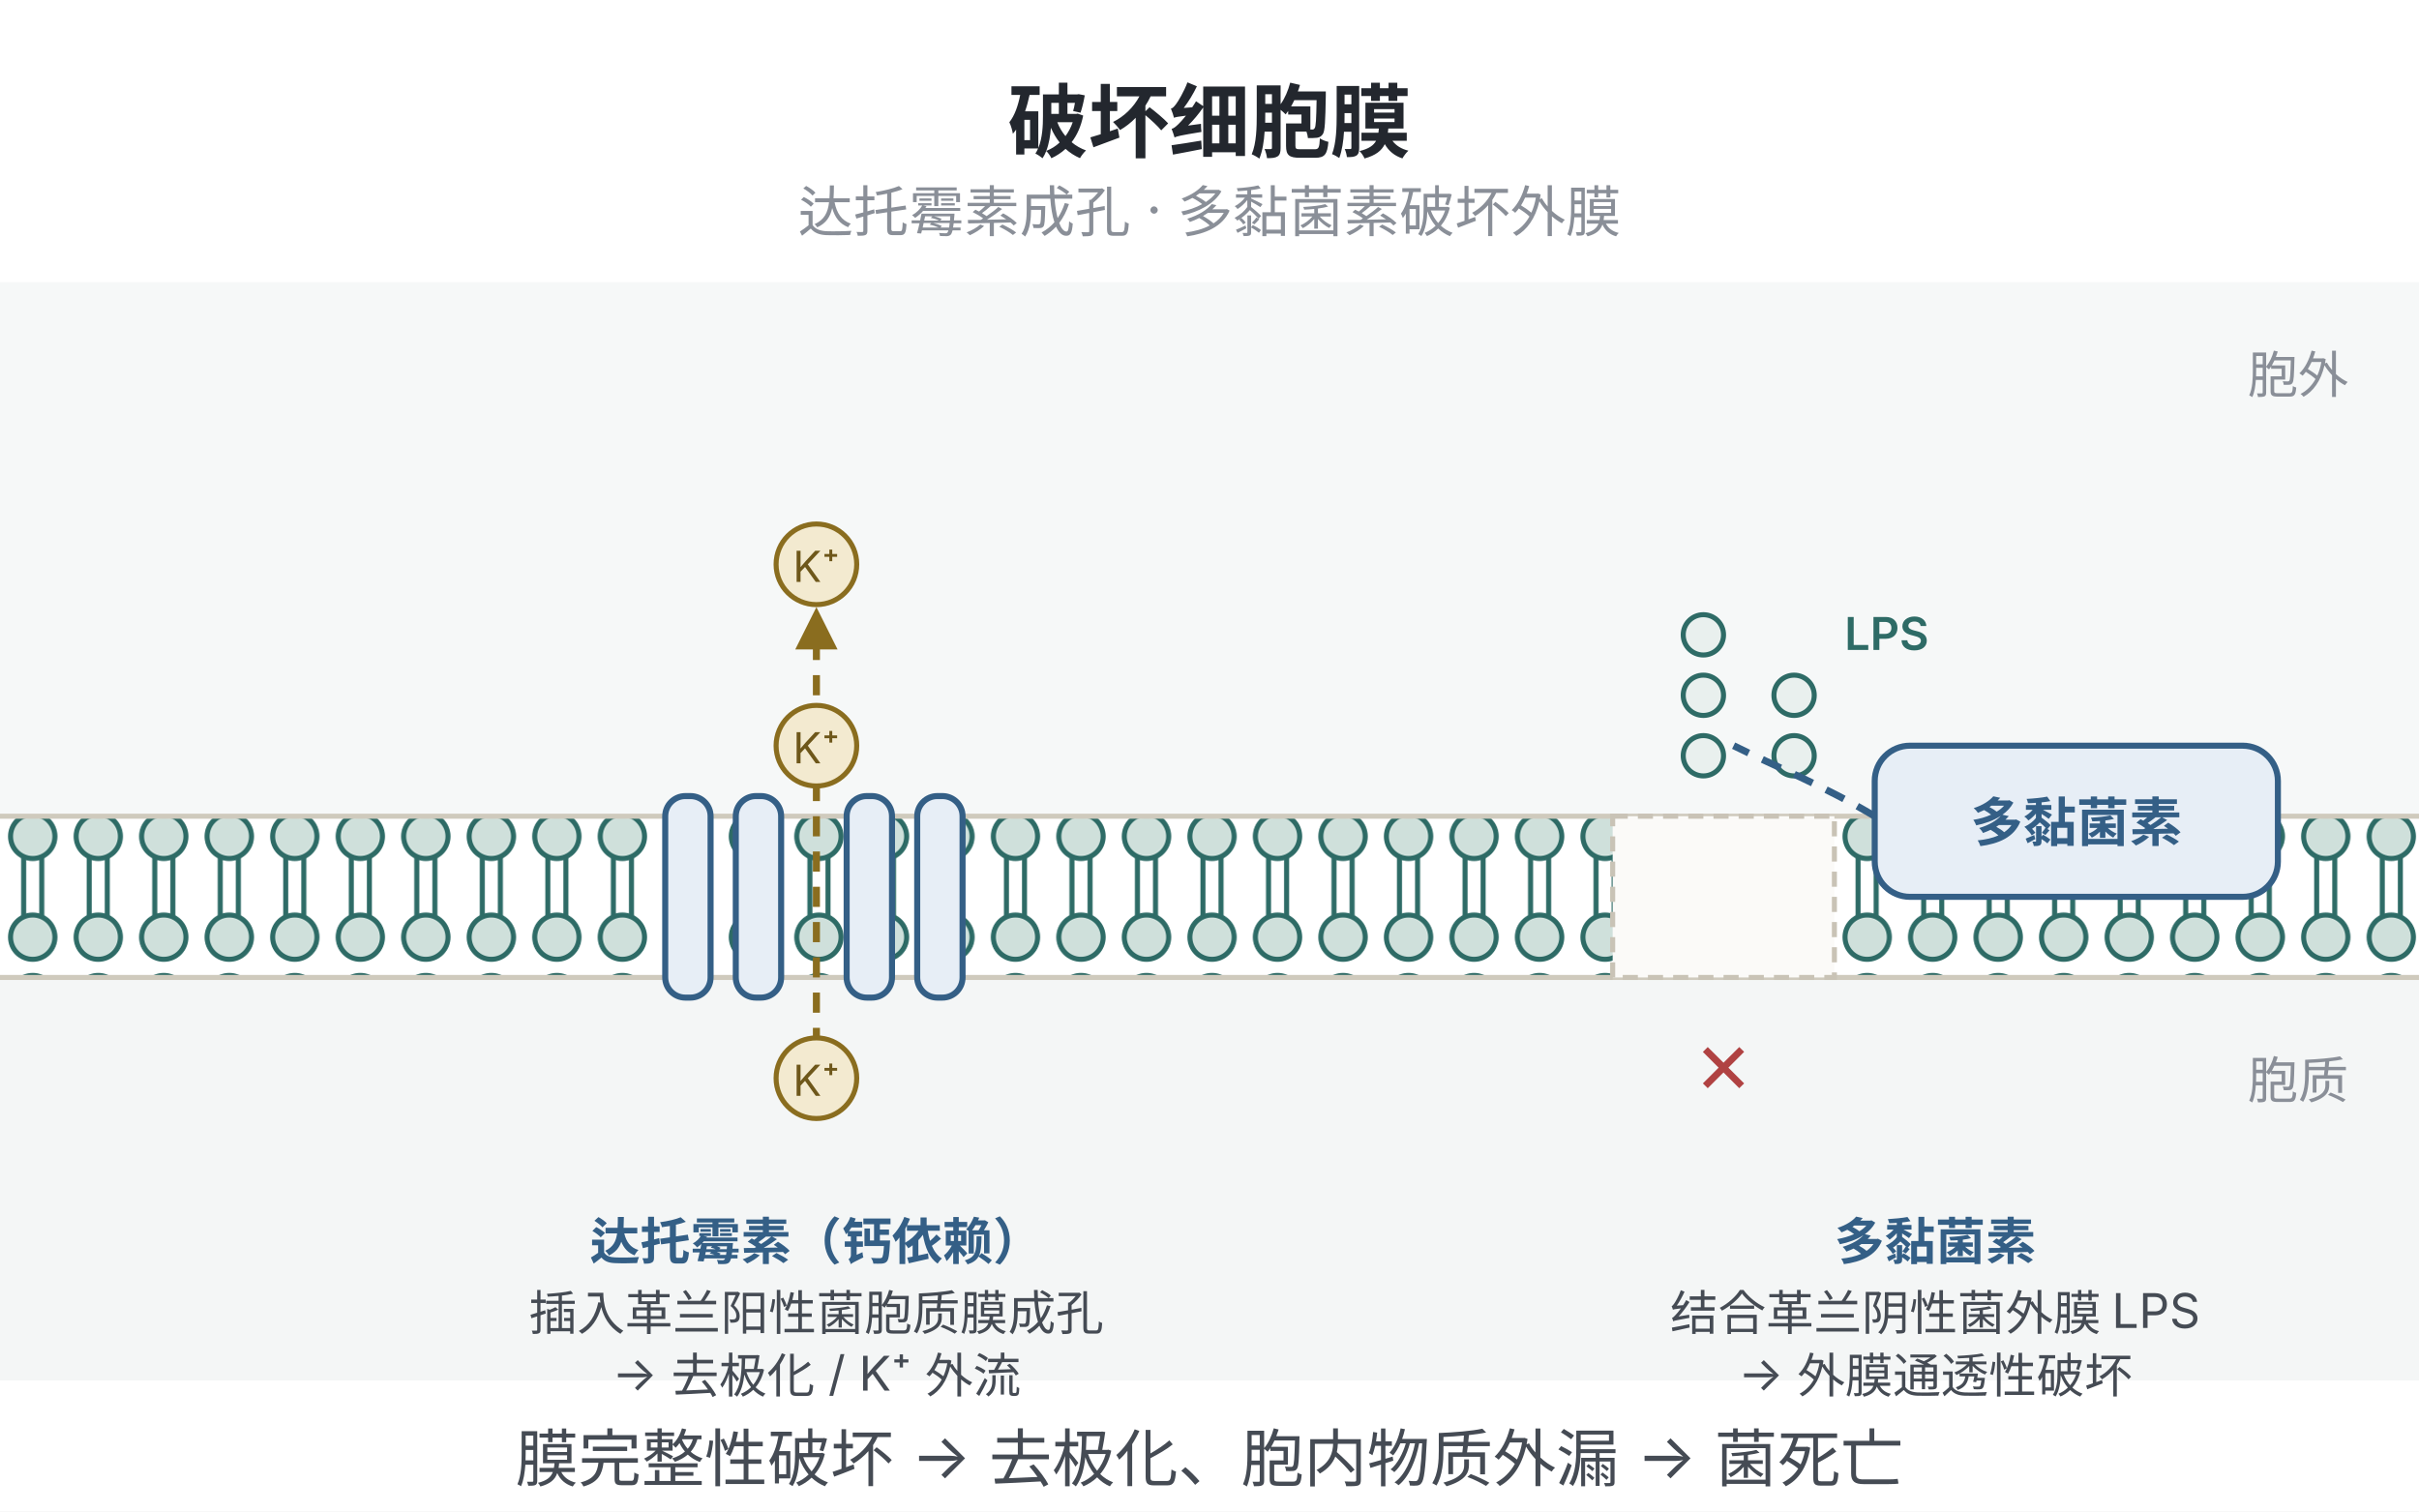
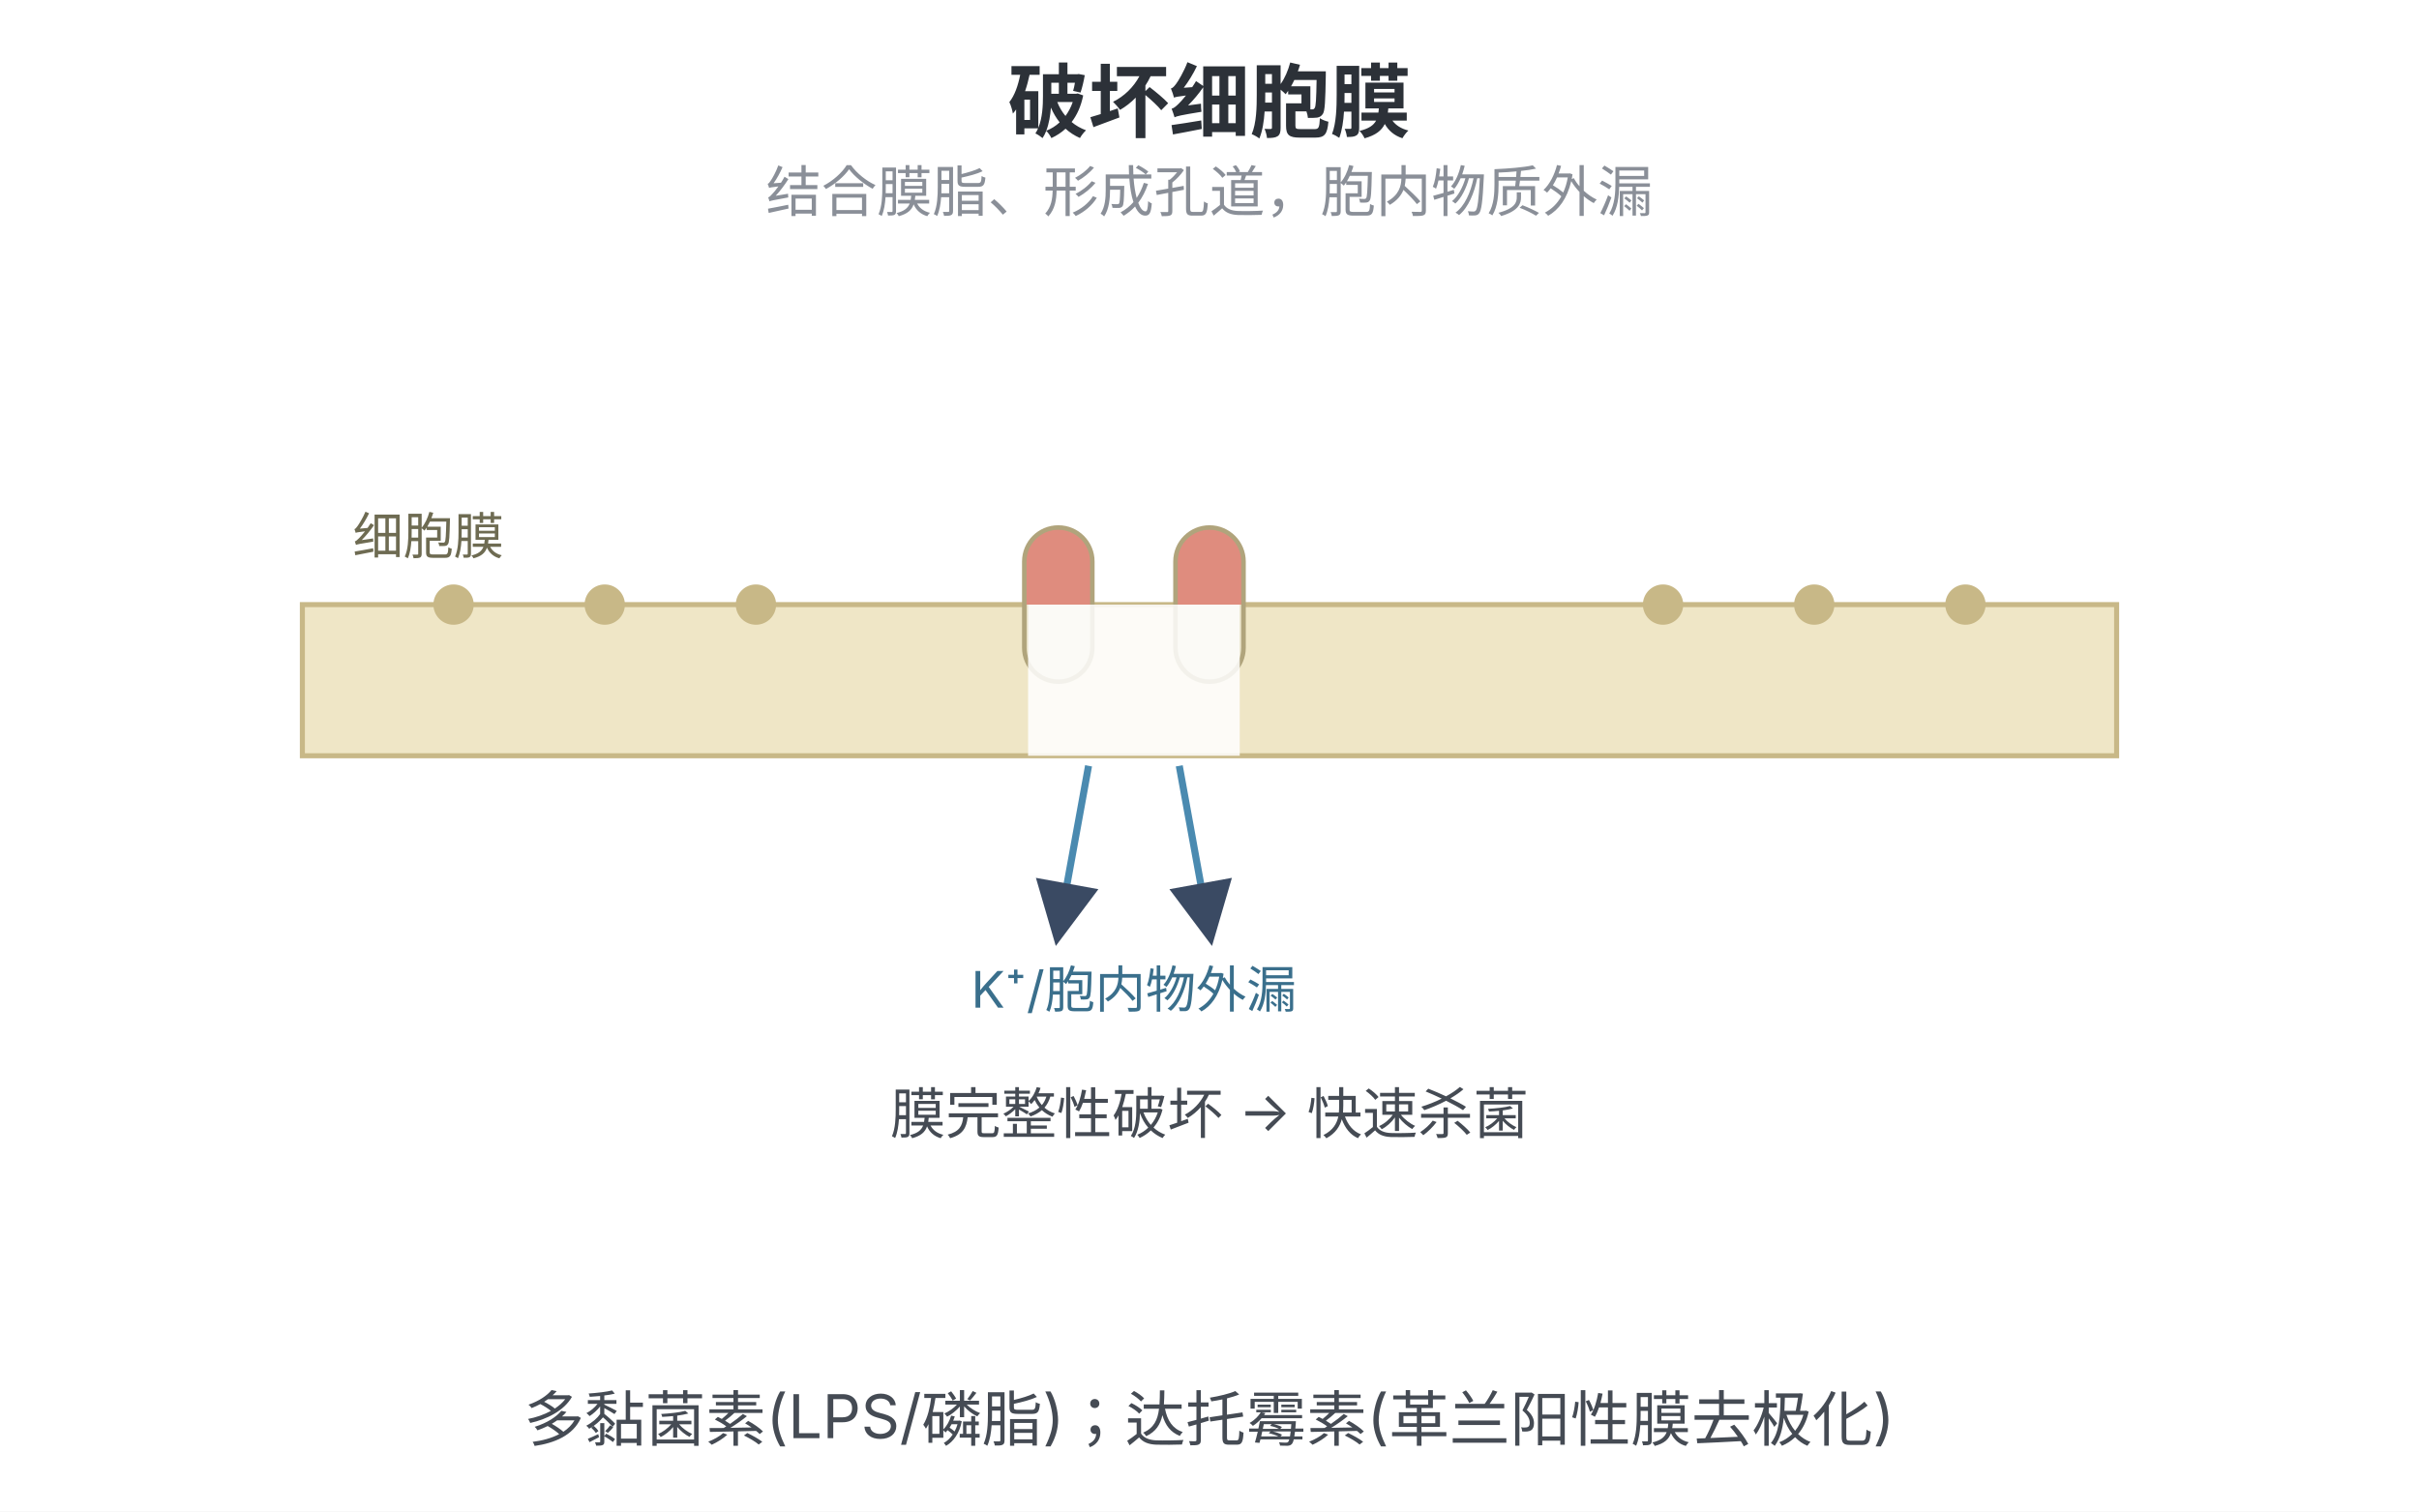
<svg xmlns="http://www.w3.org/2000/svg" viewBox="0 0 480 300" font-family="-apple-system,'PingFang SC','Microsoft YaHei',sans-serif">
  <defs>
-     <pattern id="mbBi" width="13" height="32" patternUnits="userSpaceOnUse">
-       <circle cx="6.5" cy="6" r="4.4" fill="#cfe0db" stroke="#2e6b66" stroke-width="1" />
-       <line x1="4.7" y1="10.2" x2="4.7" y2="16" stroke="#2e6b66" stroke-width="1" />
-       <line x1="8.3" y1="10.2" x2="8.3" y2="16" stroke="#2e6b66" stroke-width="1" />
-       <line x1="4.7" y1="16" x2="4.7" y2="21.8" stroke="#2e6b66" stroke-width="1" />
-       <line x1="8.3" y1="16" x2="8.3" y2="21.8" stroke="#2e6b66" stroke-width="1" />
-       <circle cx="6.5" cy="26" r="4.4" fill="#cfe0db" stroke="#2e6b66" stroke-width="1" />
-     </pattern>
-     <marker id="mbArr" markerWidth="8" markerHeight="8" refX="3.5" refY="3" orient="auto">
-       <path d="M0,0 L6,3 L0,6 Z" fill="#8a6d1f" />
+     <clipPath id="cap">
+       <rect x="-17" y="-7.5" width="34" height="15" rx="7.5" />
+     </clipPath>
+     <marker id="arr" markerWidth="9" markerHeight="9" refX="7" refY="4.5" orient="auto">
+       <path d="M0,0 L9,4.5 L0,9 z" fill="#3a4a63" />
+     </marker>
+     <marker id="arrG" markerWidth="9" markerHeight="9" refX="7" refY="4.5" orient="auto">
+       <path d="M0,0 L9,4.5 L0,9 z" fill="#3f7a52" />
    </marker>
  </defs>
  <rect width="480" height="300" fill="#ffffff" />
-   <rect x="0" y="56" width="480" height="106" fill="#f6f8f8" />
-   <rect x="0" y="194" width="480" height="80" fill="#f4f6f6" />
-   <text x="240" y="30" text-anchor="middle" font-size="16" font-weight="700" fill="#23272e">破坏细胞膜</text>
-   <text x="240" y="46" text-anchor="middle" font-size="11" fill="#8a8f98">达托霉素成孔 · 多黏菌素破坏外膜</text>
-   <text x="466" y="78" text-anchor="end" font-size="10" fill="#8a8f98">胞外</text>
-   <text x="466" y="218" text-anchor="end" font-size="10" fill="#8a8f98">胞质</text>
-   <rect x="0" y="162" width="480" height="32" fill="url(#mbBi)" />
-   <line x1="0" y1="162" x2="480" y2="162" stroke="#cfcabd" stroke-width="1" />
-   <line x1="0" y1="194" x2="480" y2="194" stroke="#cfcabd" stroke-width="1" />
-   <g fill="#e7eef6" stroke="#345f86" stroke-width="1.2">
-     <rect x="132" y="158" width="9" height="40" rx="4" />
-     <rect x="146" y="158" width="9" height="40" rx="4" />
-     <rect x="168" y="158" width="9" height="40" rx="4" />
-     <rect x="182" y="158" width="9" height="40" rx="4" />
+   <text x="240" y="26" font-size="16" fill="#2c3138" text-anchor="middle" font-weight="700">破坏细胞膜</text>
+   <text x="240" y="42" font-size="11" fill="#8a8f98" text-anchor="middle">结合膜脂、形成孔道，胞内物质外漏</text>
+   <rect x="60" y="120" width="360" height="30" fill="#efe6c6" stroke="#c8b887" />
+   <g fill="#c8b887">
+     <circle cx="90" cy="120" r="4" />
+     <circle cx="120" cy="120" r="4" />
+     <circle cx="150" cy="120" r="4" />
+     <circle cx="330" cy="120" r="4" />
+     <circle cx="360" cy="120" r="4" />
+     <circle cx="390" cy="120" r="4" />
  </g>
-   <line x1="162" y1="208" x2="162" y2="124" stroke="#8a6d1f" stroke-width="1.4" stroke-dasharray="4 3" marker-end="url(#mbArr)" />
-   <g>
-     <circle cx="162" cy="214" r="8" fill="#f3ead0" stroke="#8a6d1f" stroke-width="1" />
-     <text x="162" y="217.5" text-anchor="middle" font-size="8.5" fill="#6e571a">K⁺</text>
-     <circle cx="162" cy="148" r="8" fill="#f3ead0" stroke="#8a6d1f" stroke-width="1" />
-     <text x="162" y="151.5" text-anchor="middle" font-size="8.5" fill="#6e571a">K⁺</text>
-     <circle cx="162" cy="112" r="8" fill="#f3ead0" stroke="#8a6d1f" stroke-width="1" />
-     <text x="162" y="115.5" text-anchor="middle" font-size="8.5" fill="#6e571a">K⁺</text>
+   <text x="70" y="110" font-size="10" fill="#6e6b52" text-anchor="start">细胞膜</text>
+   <g transform="translate(210,120) rotate(90) scale(0.9)">
+     <rect x="-17" y="-7.5" width="34" height="15" rx="7.5" fill="#e7e0c5" />
+     <rect x="-17" y="-7.5" width="17" height="15" fill="#df8c7e" clip-path="url(#cap)" />
+     <rect x="-17" y="-7.5" width="34" height="15" rx="7.5" fill="none" stroke="#b0a47c" stroke-width="1" />
  </g>
-   <text x="162" y="250" text-anchor="middle" font-size="10" fill="#345f86" font-weight="700">达托霉素（钙依赖）</text>
-   <text x="162" y="264" text-anchor="middle" font-size="9.5" fill="#454b54">插入革兰阳性菌胞质膜成孔</text>
-   <text x="162" y="276" text-anchor="middle" font-size="9.5" fill="#454b54">→ 去极化 / K⁺ 外流</text>
-   <g stroke="#2e6b66" stroke-width="1" fill="#e9f0ee">
-     <circle cx="338" cy="150" r="4" />
-     <circle cx="338" cy="138" r="4" />
-     <circle cx="338" cy="126" r="4" />
-     <circle cx="356" cy="150" r="4" />
-     <circle cx="356" cy="138" r="4" />
+   <g transform="translate(240,120) rotate(90) scale(0.9)">
+     <rect x="-17" y="-7.5" width="34" height="15" rx="7.5" fill="#e7e0c5" />
+     <rect x="-17" y="-7.5" width="17" height="15" fill="#df8c7e" clip-path="url(#cap)" />
+     <rect x="-17" y="-7.5" width="34" height="15" rx="7.5" fill="none" stroke="#b0a47c" stroke-width="1" />
  </g>
-   <text x="366" y="129" font-size="9" fill="#2e6b66" font-weight="600">LPS</text>
-   <rect x="372" y="148" width="80" height="30" rx="7" fill="#e7eef6" stroke="#345f86" stroke-width="1.2" />
-   <text x="412" y="167" text-anchor="middle" font-size="10.5" font-weight="700" fill="#345f86">多黏菌素</text>
-   <path d="M372,162 C362,156 352,152 344,148" fill="none" stroke="#345f86" stroke-width="1.4" stroke-dasharray="4 3" />
-   <rect x="320" y="162" width="44" height="32" fill="#fbfaf8" stroke="#c9c3b6" stroke-width="1" stroke-dasharray="3 2" />
-   <text x="342" y="217" text-anchor="middle" font-size="14" fill="#b04242" font-weight="700">✕</text>
-   <text x="384" y="250" text-anchor="middle" font-size="10" fill="#345f86" font-weight="700">多黏菌素</text>
-   <text x="384" y="264" text-anchor="middle" font-size="9.5" fill="#454b54">结合革兰阴性菌外膜 LPS</text>
-   <text x="384" y="276" text-anchor="middle" font-size="9.5" fill="#454b54">→ 外膜通透性破坏</text>
-   <text x="240" y="294" text-anchor="middle" font-size="12.5" fill="#454b54">膜完整性破坏 → 去极化、胞内物质外漏 → 菌死亡</text>
+   <rect x="204" y="120" width="42" height="30" fill="#ffffff" opacity="0.85" />
+   <g stroke="#4a8ab0" stroke-width="1.4">
+     <line x1="216" y1="152" x2="210" y2="185" marker-end="url(#arr)" />
+     <line x1="234" y1="152" x2="240" y2="185" marker-end="url(#arr)" />
+   </g>
+   <text x="225" y="200" font-size="10" fill="#3a6f8c" text-anchor="middle">K⁺/胞内物外漏</text>
+   <text x="240" y="225" font-size="11" fill="#454b54" text-anchor="middle">膜完整性破坏 → 快速杀菌</text>
+   <text x="240" y="286" font-size="12" fill="#454b54" text-anchor="middle">多黏菌素(LPS/磷脂)；达托霉素(革兰阳性膜去极化)</text>
</svg>
